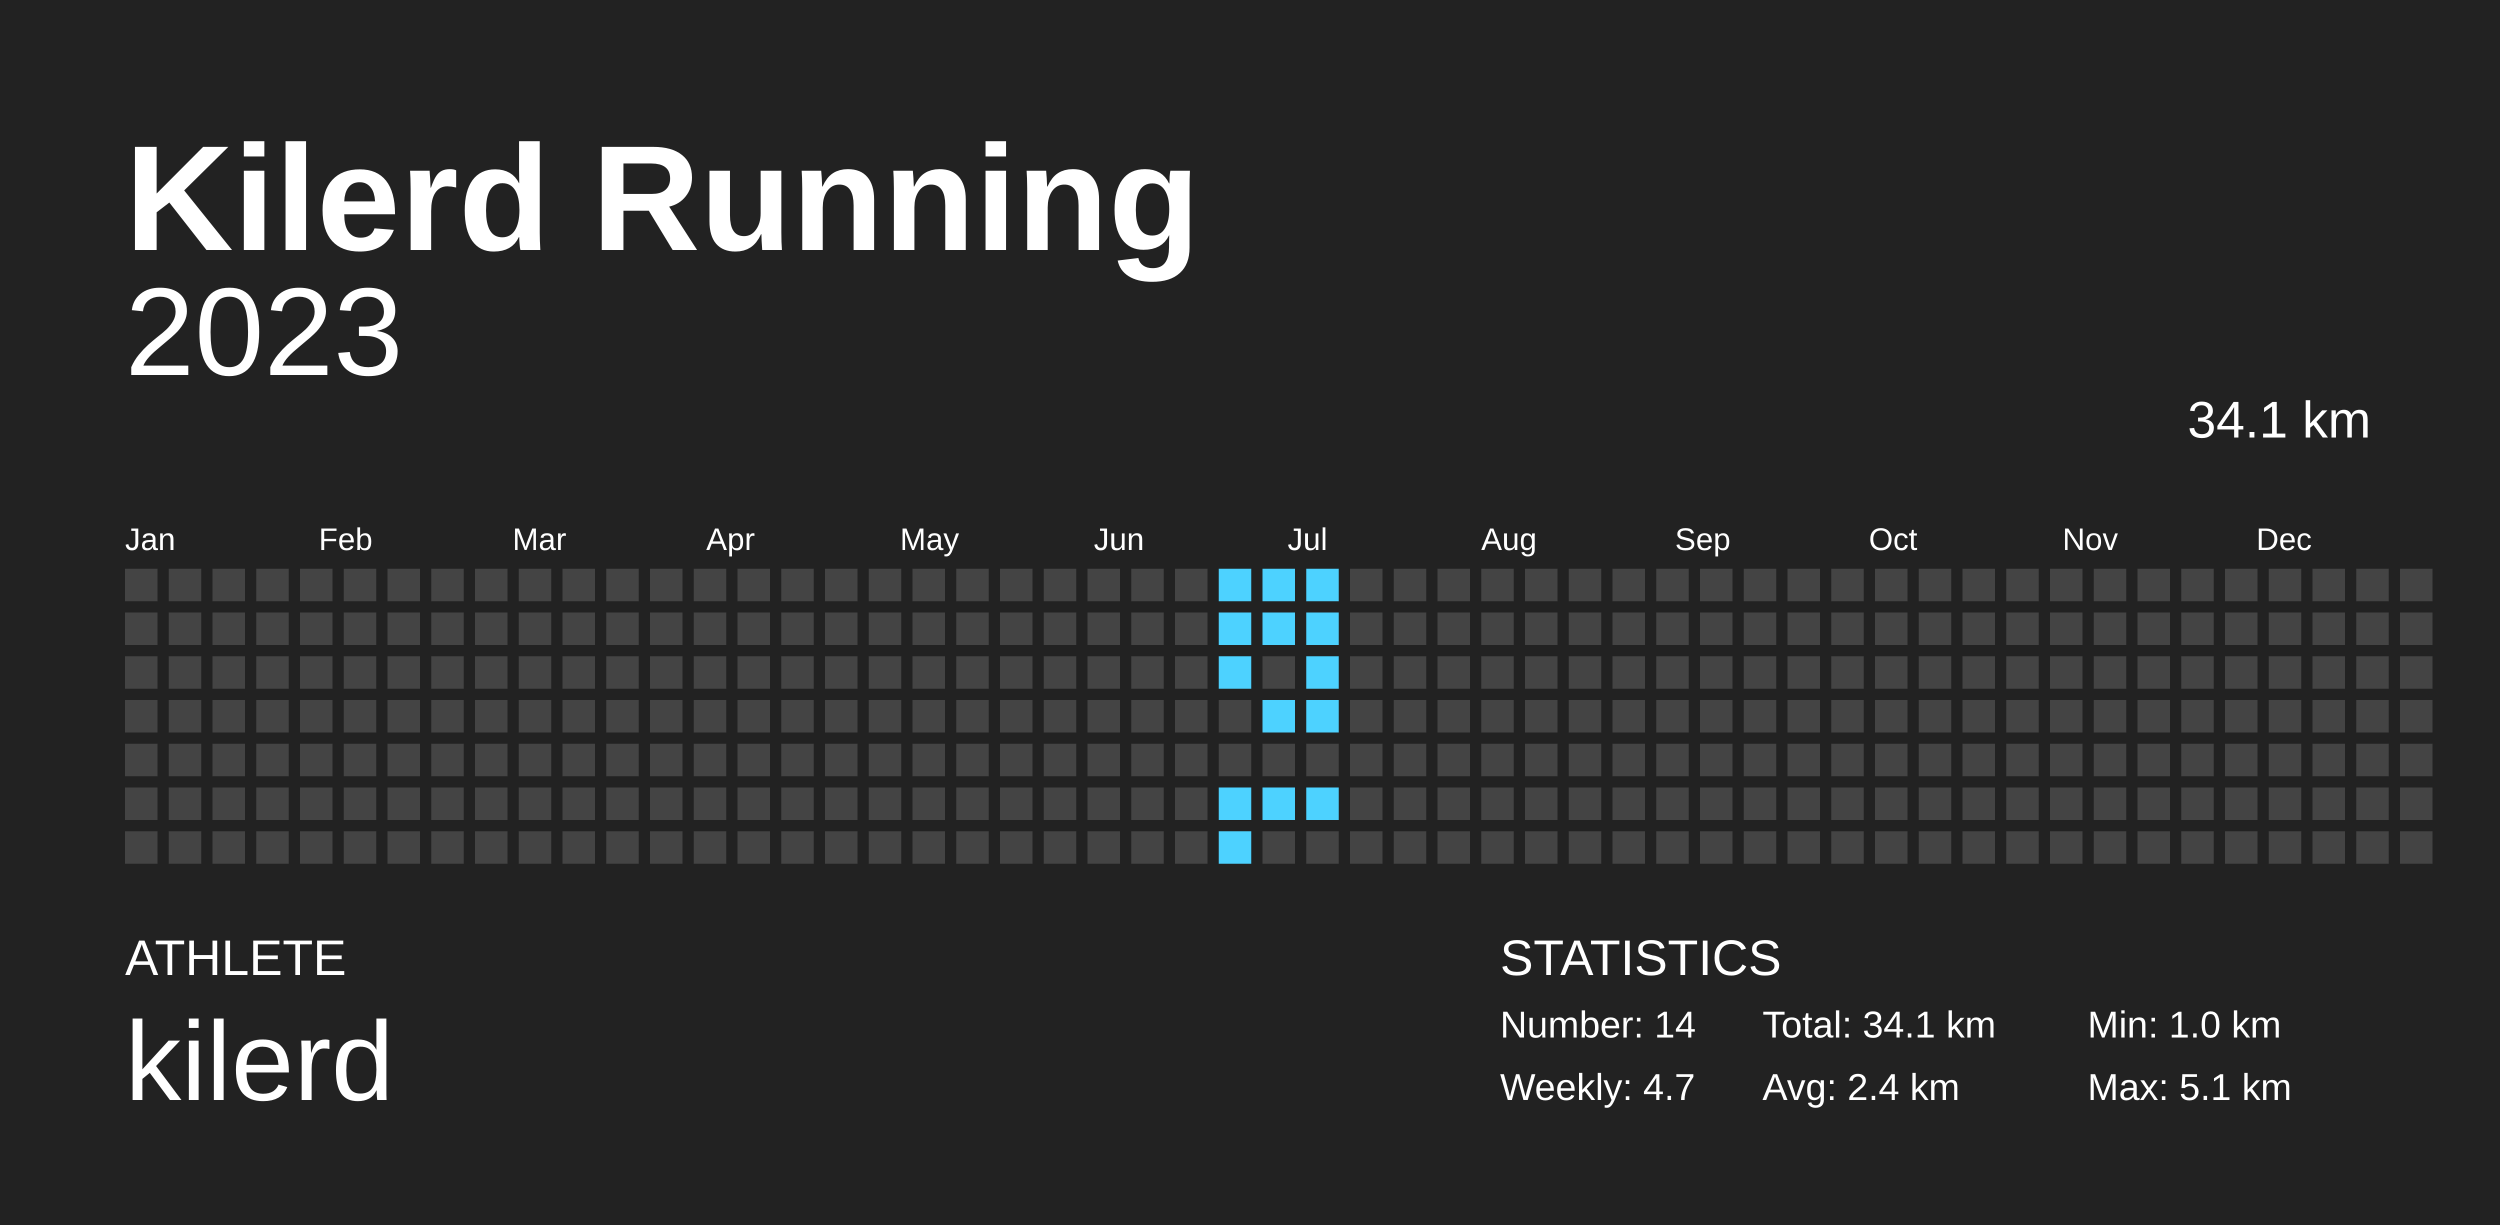
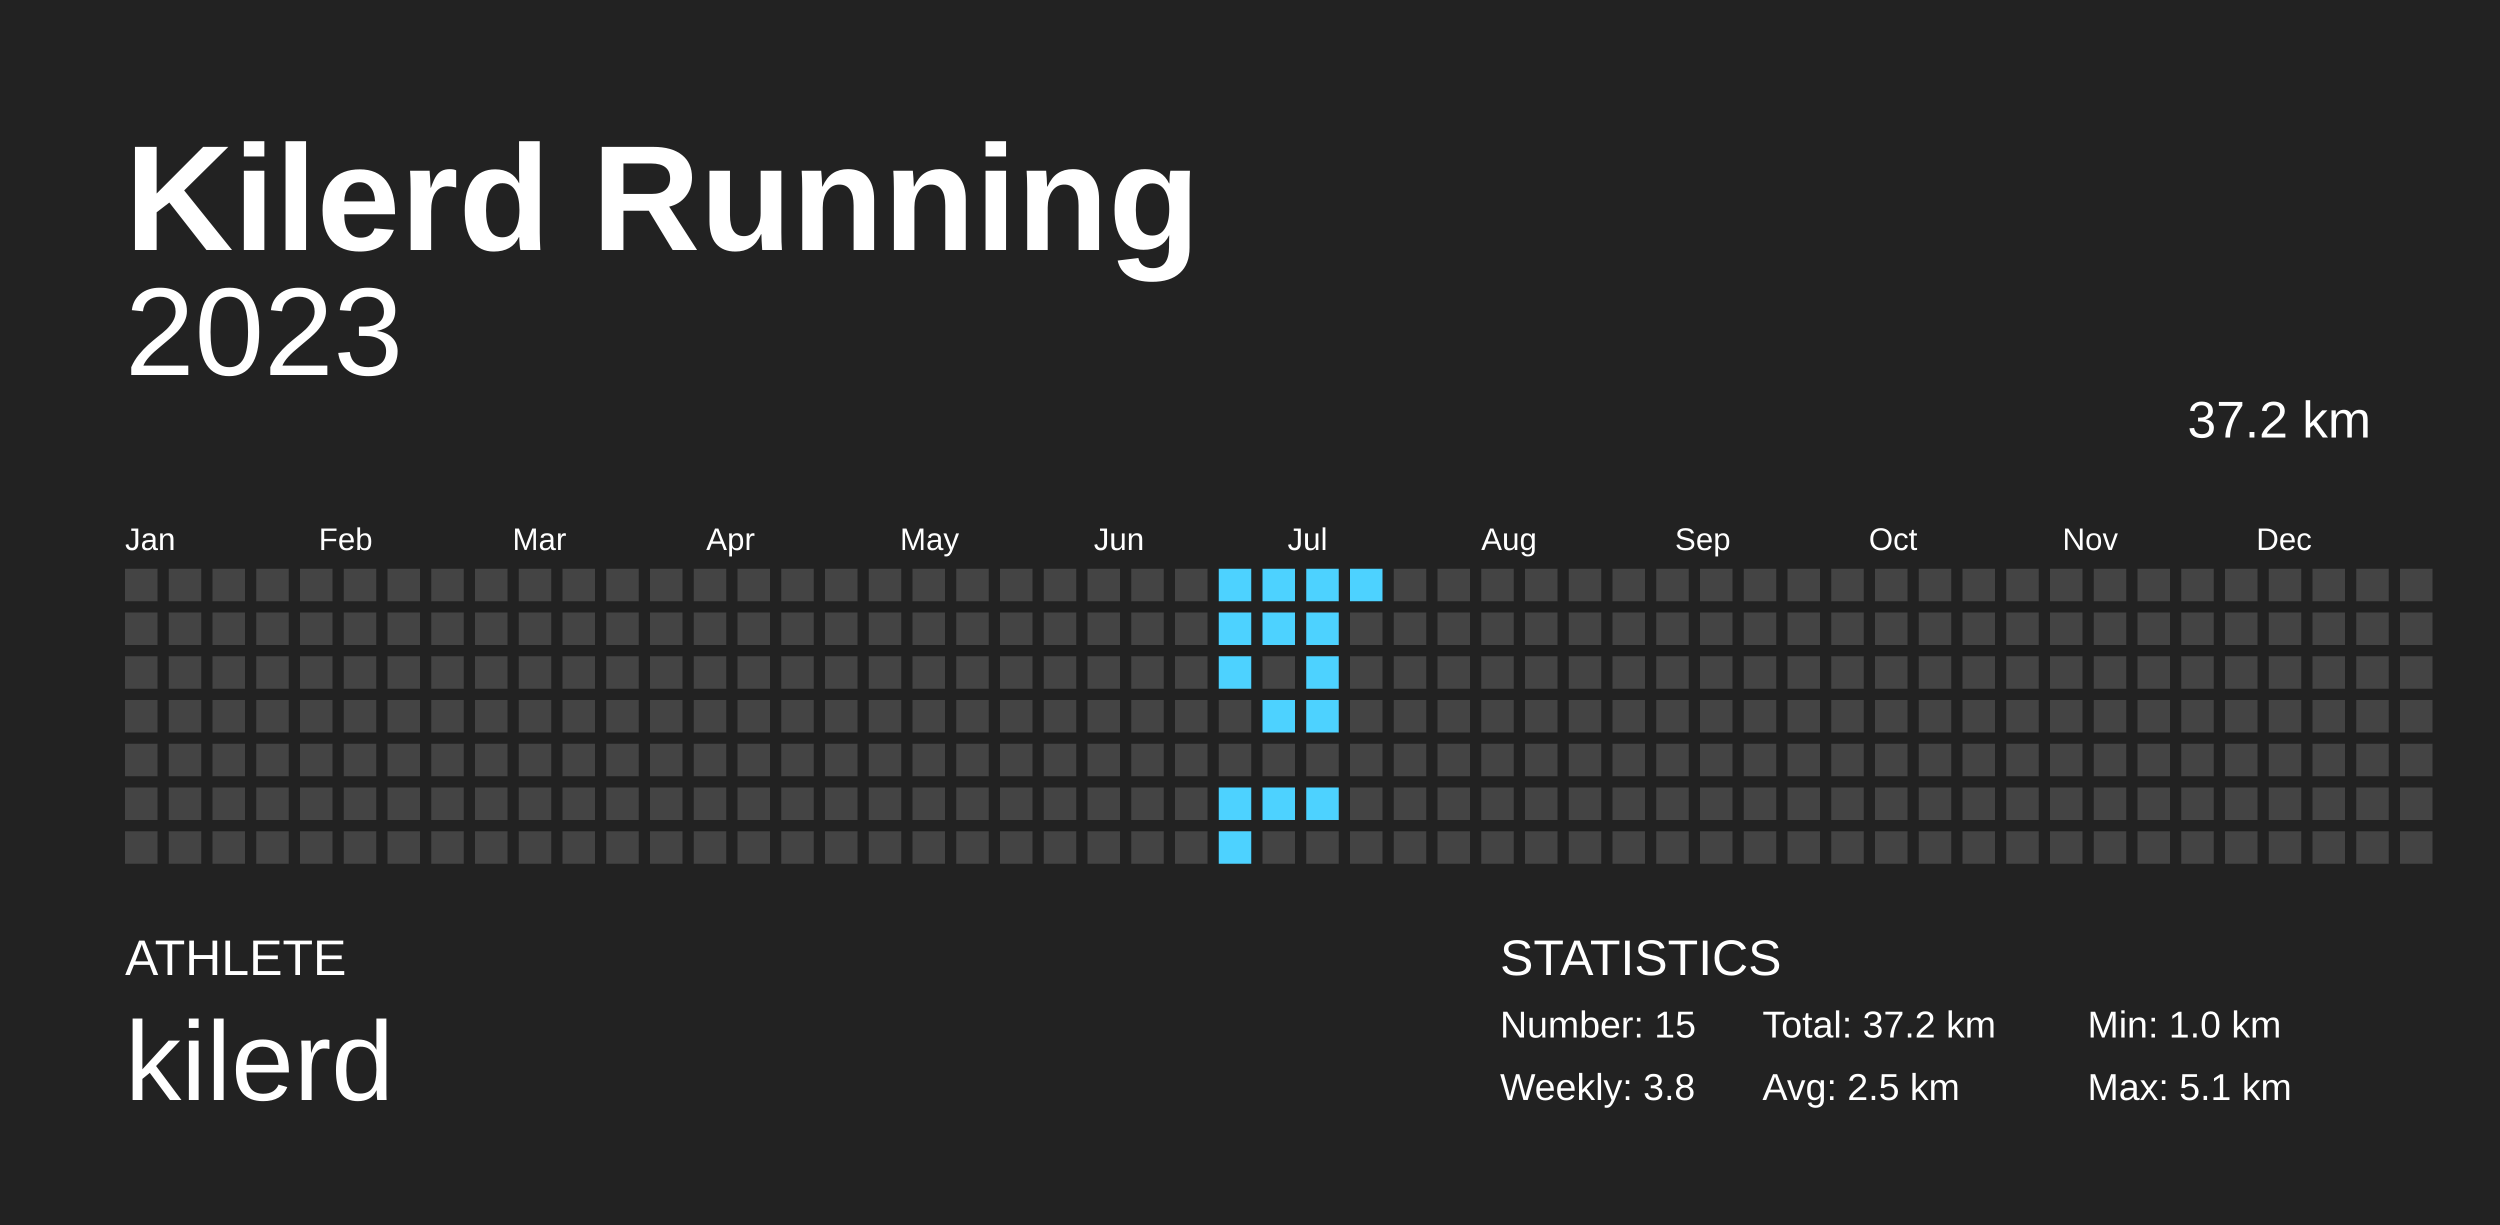
<svg xmlns="http://www.w3.org/2000/svg" baseProfile="full" height="98mm" version="1.1" viewBox="0,0,200,98" width="200mm">
  <defs />
  <rect fill="#222222" height="98" width="200" x="0" y="0" />
  <text fill="#FFFFFF" style="font-size:12px; font-family:Arial; font-weight:bold;" x="10" y="20">Kilerd Running</text>
  <text fill="#FFFFFF" style="font-size:4px; font-family:Arial" x="10" y="78">ATHLETE</text>
  <text fill="#FFFFFF" style="font-size:9px; font-family:Arial" x="10" y="88">kilerd</text>
  <text fill="#FFFFFF" style="font-size:4px; font-family:Arial" x="120" y="78">STATISTICS</text>
-   <text fill="#FFFFFF" style="font-size:3px; font-family:Arial" x="120" y="83">Number: 14</text>
-   <text fill="#FFFFFF" style="font-size:3px; font-family:Arial" x="120" y="88">Weekly: 4.7</text>
-   <text fill="#FFFFFF" style="font-size:3px; font-family:Arial" x="141" y="83">Total: 34.1 km</text>
-   <text fill="#FFFFFF" style="font-size:3px; font-family:Arial" x="141" y="88">Avg: 2.4 km</text>
+   <text fill="#FFFFFF" style="font-size:3px; font-family:Arial" x="120" y="83">Number: 15</text>
+   <text fill="#FFFFFF" style="font-size:3px; font-family:Arial" x="120" y="88">Weekly: 3.8</text>
+   <text fill="#FFFFFF" style="font-size:3px; font-family:Arial" x="141" y="83">Total: 37.2 km</text>
+   <text fill="#FFFFFF" style="font-size:3px; font-family:Arial" x="141" y="88">Avg: 2.5 km</text>
  <text fill="#FFFFFF" style="font-size:3px; font-family:Arial" x="167" y="83">Min: 1.0 km</text>
  <text fill="#FFFFFF" style="font-size:3px; font-family:Arial" x="167" y="88">Max: 5.1 km</text>
  <text alignment-baseline="hanging" fill="#FFFFFF" style="font-size:10.0px; font-family:Arial;" x="10" y="30">2023</text>
-   <text alignment-baseline="hanging" fill="#FFFFFF" style="font-size:4.125px; font-family:Arial;" x="175" y="35">34.1 km</text>
+   <text alignment-baseline="hanging" fill="#FFFFFF" style="font-size:4.125px; font-family:Arial;" x="175" y="35">37.2 km</text>
  <text fill="#FFFFFF" style="font-size:2.5px; font-family:Arial" x="10.0" y="44">Jan</text>
  <text fill="#FFFFFF" style="font-size:2.5px; font-family:Arial" x="25.5" y="44">Feb</text>
  <text fill="#FFFFFF" style="font-size:2.5px; font-family:Arial" x="41.0" y="44">Mar</text>
  <text fill="#FFFFFF" style="font-size:2.5px; font-family:Arial" x="56.5" y="44">Apr</text>
  <text fill="#FFFFFF" style="font-size:2.5px; font-family:Arial" x="72.0" y="44">May</text>
  <text fill="#FFFFFF" style="font-size:2.5px; font-family:Arial" x="87.5" y="44">Jun</text>
  <text fill="#FFFFFF" style="font-size:2.5px; font-family:Arial" x="103.0" y="44">Jul</text>
  <text fill="#FFFFFF" style="font-size:2.5px; font-family:Arial" x="118.5" y="44">Aug</text>
  <text fill="#FFFFFF" style="font-size:2.5px; font-family:Arial" x="134.0" y="44">Sep</text>
  <text fill="#FFFFFF" style="font-size:2.5px; font-family:Arial" x="149.5" y="44">Oct</text>
  <text fill="#FFFFFF" style="font-size:2.5px; font-family:Arial" x="165.0" y="44">Nov</text>
  <text fill="#FFFFFF" style="font-size:2.5px; font-family:Arial" x="180.5" y="44">Dec</text>
  <rect fill="#444444" height="2.6" width="2.6" x="10.0" y="45.5" />
  <rect fill="#444444" height="2.6" width="2.6" x="10.0" y="49.0" />
  <rect fill="#444444" height="2.6" width="2.6" x="10.0" y="52.5" />
  <rect fill="#444444" height="2.6" width="2.6" x="10.0" y="56.0" />
  <rect fill="#444444" height="2.6" width="2.6" x="10.0" y="59.5" />
  <rect fill="#444444" height="2.6" width="2.6" x="10.0" y="63.0" />
  <rect fill="#444444" height="2.6" width="2.6" x="10.0" y="66.5" />
  <rect fill="#444444" height="2.6" width="2.6" x="13.5" y="45.5" />
  <rect fill="#444444" height="2.6" width="2.6" x="13.5" y="49.0" />
  <rect fill="#444444" height="2.6" width="2.6" x="13.5" y="52.5" />
  <rect fill="#444444" height="2.6" width="2.6" x="13.5" y="56.0" />
  <rect fill="#444444" height="2.6" width="2.6" x="13.5" y="59.5" />
  <rect fill="#444444" height="2.6" width="2.6" x="13.5" y="63.0" />
  <rect fill="#444444" height="2.6" width="2.6" x="13.5" y="66.5" />
  <rect fill="#444444" height="2.6" width="2.6" x="17.0" y="45.5" />
  <rect fill="#444444" height="2.6" width="2.6" x="17.0" y="49.0" />
  <rect fill="#444444" height="2.6" width="2.6" x="17.0" y="52.5" />
  <rect fill="#444444" height="2.6" width="2.6" x="17.0" y="56.0" />
  <rect fill="#444444" height="2.6" width="2.6" x="17.0" y="59.5" />
  <rect fill="#444444" height="2.6" width="2.6" x="17.0" y="63.0" />
  <rect fill="#444444" height="2.6" width="2.6" x="17.0" y="66.5" />
  <rect fill="#444444" height="2.6" width="2.6" x="20.5" y="45.5" />
  <rect fill="#444444" height="2.6" width="2.6" x="20.5" y="49.0" />
  <rect fill="#444444" height="2.6" width="2.6" x="20.5" y="52.5" />
  <rect fill="#444444" height="2.6" width="2.6" x="20.5" y="56.0" />
  <rect fill="#444444" height="2.6" width="2.6" x="20.5" y="59.5" />
  <rect fill="#444444" height="2.6" width="2.6" x="20.5" y="63.0" />
  <rect fill="#444444" height="2.6" width="2.6" x="20.5" y="66.5" />
  <rect fill="#444444" height="2.6" width="2.6" x="24.0" y="45.5" />
  <rect fill="#444444" height="2.6" width="2.6" x="24.0" y="49.0" />
  <rect fill="#444444" height="2.6" width="2.6" x="24.0" y="52.5" />
  <rect fill="#444444" height="2.6" width="2.6" x="24.0" y="56.0" />
  <rect fill="#444444" height="2.6" width="2.6" x="24.0" y="59.5" />
  <rect fill="#444444" height="2.6" width="2.6" x="24.0" y="63.0" />
  <rect fill="#444444" height="2.6" width="2.6" x="24.0" y="66.5" />
  <rect fill="#444444" height="2.6" width="2.6" x="27.5" y="45.5" />
  <rect fill="#444444" height="2.6" width="2.6" x="27.5" y="49.0" />
  <rect fill="#444444" height="2.6" width="2.6" x="27.5" y="52.5" />
  <rect fill="#444444" height="2.6" width="2.6" x="27.5" y="56.0" />
  <rect fill="#444444" height="2.6" width="2.6" x="27.5" y="59.5" />
  <rect fill="#444444" height="2.6" width="2.6" x="27.5" y="63.0" />
  <rect fill="#444444" height="2.6" width="2.6" x="27.5" y="66.5" />
  <rect fill="#444444" height="2.6" width="2.6" x="31.0" y="45.5" />
  <rect fill="#444444" height="2.6" width="2.6" x="31.0" y="49.0" />
  <rect fill="#444444" height="2.6" width="2.6" x="31.0" y="52.5" />
  <rect fill="#444444" height="2.6" width="2.6" x="31.0" y="56.0" />
  <rect fill="#444444" height="2.6" width="2.6" x="31.0" y="59.5" />
  <rect fill="#444444" height="2.6" width="2.6" x="31.0" y="63.0" />
  <rect fill="#444444" height="2.6" width="2.6" x="31.0" y="66.5" />
  <rect fill="#444444" height="2.6" width="2.6" x="34.5" y="45.5" />
  <rect fill="#444444" height="2.6" width="2.6" x="34.5" y="49.0" />
  <rect fill="#444444" height="2.6" width="2.6" x="34.5" y="52.5" />
  <rect fill="#444444" height="2.6" width="2.6" x="34.5" y="56.0" />
  <rect fill="#444444" height="2.6" width="2.6" x="34.5" y="59.5" />
  <rect fill="#444444" height="2.6" width="2.6" x="34.5" y="63.0" />
  <rect fill="#444444" height="2.6" width="2.6" x="34.5" y="66.5" />
  <rect fill="#444444" height="2.6" width="2.6" x="38.0" y="45.5" />
  <rect fill="#444444" height="2.6" width="2.6" x="38.0" y="49.0" />
  <rect fill="#444444" height="2.6" width="2.6" x="38.0" y="52.5" />
  <rect fill="#444444" height="2.6" width="2.6" x="38.0" y="56.0" />
  <rect fill="#444444" height="2.6" width="2.6" x="38.0" y="59.5" />
  <rect fill="#444444" height="2.6" width="2.6" x="38.0" y="63.0" />
  <rect fill="#444444" height="2.6" width="2.6" x="38.0" y="66.5" />
  <rect fill="#444444" height="2.6" width="2.6" x="41.5" y="45.5" />
  <rect fill="#444444" height="2.6" width="2.6" x="41.5" y="49.0" />
  <rect fill="#444444" height="2.6" width="2.6" x="41.5" y="52.5" />
  <rect fill="#444444" height="2.6" width="2.6" x="41.5" y="56.0" />
  <rect fill="#444444" height="2.6" width="2.6" x="41.5" y="59.5" />
  <rect fill="#444444" height="2.6" width="2.6" x="41.5" y="63.0" />
  <rect fill="#444444" height="2.6" width="2.6" x="41.5" y="66.5" />
  <rect fill="#444444" height="2.6" width="2.6" x="45.0" y="45.5" />
  <rect fill="#444444" height="2.6" width="2.6" x="45.0" y="49.0" />
  <rect fill="#444444" height="2.6" width="2.6" x="45.0" y="52.5" />
  <rect fill="#444444" height="2.6" width="2.6" x="45.0" y="56.0" />
  <rect fill="#444444" height="2.6" width="2.6" x="45.0" y="59.5" />
  <rect fill="#444444" height="2.6" width="2.6" x="45.0" y="63.0" />
  <rect fill="#444444" height="2.6" width="2.6" x="45.0" y="66.5" />
  <rect fill="#444444" height="2.6" width="2.6" x="48.5" y="45.5" />
  <rect fill="#444444" height="2.6" width="2.6" x="48.5" y="49.0" />
  <rect fill="#444444" height="2.6" width="2.6" x="48.5" y="52.5" />
  <rect fill="#444444" height="2.6" width="2.6" x="48.5" y="56.0" />
  <rect fill="#444444" height="2.6" width="2.6" x="48.5" y="59.5" />
  <rect fill="#444444" height="2.6" width="2.6" x="48.5" y="63.0" />
  <rect fill="#444444" height="2.6" width="2.6" x="48.5" y="66.5" />
  <rect fill="#444444" height="2.6" width="2.6" x="52.0" y="45.5" />
  <rect fill="#444444" height="2.6" width="2.6" x="52.0" y="49.0" />
  <rect fill="#444444" height="2.6" width="2.6" x="52.0" y="52.5" />
  <rect fill="#444444" height="2.6" width="2.6" x="52.0" y="56.0" />
  <rect fill="#444444" height="2.6" width="2.6" x="52.0" y="59.5" />
  <rect fill="#444444" height="2.6" width="2.6" x="52.0" y="63.0" />
  <rect fill="#444444" height="2.6" width="2.6" x="52.0" y="66.5" />
  <rect fill="#444444" height="2.6" width="2.6" x="55.5" y="45.5" />
  <rect fill="#444444" height="2.6" width="2.6" x="55.5" y="49.0" />
  <rect fill="#444444" height="2.6" width="2.6" x="55.5" y="52.5" />
  <rect fill="#444444" height="2.6" width="2.6" x="55.5" y="56.0" />
  <rect fill="#444444" height="2.6" width="2.6" x="55.5" y="59.5" />
  <rect fill="#444444" height="2.6" width="2.6" x="55.5" y="63.0" />
  <rect fill="#444444" height="2.6" width="2.6" x="55.5" y="66.5" />
  <rect fill="#444444" height="2.6" width="2.6" x="59.0" y="45.5" />
  <rect fill="#444444" height="2.6" width="2.6" x="59.0" y="49.0" />
  <rect fill="#444444" height="2.6" width="2.6" x="59.0" y="52.5" />
  <rect fill="#444444" height="2.6" width="2.6" x="59.0" y="56.0" />
  <rect fill="#444444" height="2.6" width="2.6" x="59.0" y="59.5" />
  <rect fill="#444444" height="2.6" width="2.6" x="59.0" y="63.0" />
  <rect fill="#444444" height="2.6" width="2.6" x="59.0" y="66.5" />
  <rect fill="#444444" height="2.6" width="2.6" x="62.5" y="45.5" />
  <rect fill="#444444" height="2.6" width="2.6" x="62.5" y="49.0" />
  <rect fill="#444444" height="2.6" width="2.6" x="62.5" y="52.5" />
  <rect fill="#444444" height="2.6" width="2.6" x="62.5" y="56.0" />
  <rect fill="#444444" height="2.6" width="2.6" x="62.5" y="59.5" />
  <rect fill="#444444" height="2.6" width="2.6" x="62.5" y="63.0" />
  <rect fill="#444444" height="2.6" width="2.6" x="62.5" y="66.5" />
  <rect fill="#444444" height="2.6" width="2.6" x="66.0" y="45.5" />
  <rect fill="#444444" height="2.6" width="2.6" x="66.0" y="49.0" />
  <rect fill="#444444" height="2.6" width="2.6" x="66.0" y="52.5" />
  <rect fill="#444444" height="2.6" width="2.6" x="66.0" y="56.0" />
  <rect fill="#444444" height="2.6" width="2.6" x="66.0" y="59.5" />
  <rect fill="#444444" height="2.6" width="2.6" x="66.0" y="63.0" />
  <rect fill="#444444" height="2.6" width="2.6" x="66.0" y="66.5" />
  <rect fill="#444444" height="2.6" width="2.6" x="69.5" y="45.5" />
  <rect fill="#444444" height="2.6" width="2.6" x="69.5" y="49.0" />
  <rect fill="#444444" height="2.6" width="2.6" x="69.5" y="52.5" />
  <rect fill="#444444" height="2.6" width="2.6" x="69.5" y="56.0" />
  <rect fill="#444444" height="2.6" width="2.6" x="69.5" y="59.5" />
  <rect fill="#444444" height="2.6" width="2.6" x="69.5" y="63.0" />
  <rect fill="#444444" height="2.6" width="2.6" x="69.5" y="66.5" />
  <rect fill="#444444" height="2.6" width="2.6" x="73.0" y="45.5" />
  <rect fill="#444444" height="2.6" width="2.6" x="73.0" y="49.0" />
  <rect fill="#444444" height="2.6" width="2.6" x="73.0" y="52.5" />
  <rect fill="#444444" height="2.6" width="2.6" x="73.0" y="56.0" />
  <rect fill="#444444" height="2.6" width="2.6" x="73.0" y="59.5" />
  <rect fill="#444444" height="2.6" width="2.6" x="73.0" y="63.0" />
  <rect fill="#444444" height="2.6" width="2.6" x="73.0" y="66.5" />
  <rect fill="#444444" height="2.6" width="2.6" x="76.5" y="45.5" />
  <rect fill="#444444" height="2.6" width="2.6" x="76.5" y="49.0" />
  <rect fill="#444444" height="2.6" width="2.6" x="76.5" y="52.5" />
  <rect fill="#444444" height="2.6" width="2.6" x="76.5" y="56.0" />
  <rect fill="#444444" height="2.6" width="2.6" x="76.5" y="59.5" />
  <rect fill="#444444" height="2.6" width="2.6" x="76.5" y="63.0" />
  <rect fill="#444444" height="2.6" width="2.6" x="76.5" y="66.5" />
  <rect fill="#444444" height="2.6" width="2.6" x="80.0" y="45.5" />
  <rect fill="#444444" height="2.6" width="2.6" x="80.0" y="49.0" />
  <rect fill="#444444" height="2.6" width="2.6" x="80.0" y="52.5" />
  <rect fill="#444444" height="2.6" width="2.6" x="80.0" y="56.0" />
  <rect fill="#444444" height="2.6" width="2.6" x="80.0" y="59.5" />
  <rect fill="#444444" height="2.6" width="2.6" x="80.0" y="63.0" />
  <rect fill="#444444" height="2.6" width="2.6" x="80.0" y="66.5" />
  <rect fill="#444444" height="2.6" width="2.6" x="83.5" y="45.5" />
  <rect fill="#444444" height="2.6" width="2.6" x="83.5" y="49.0" />
  <rect fill="#444444" height="2.6" width="2.6" x="83.5" y="52.5" />
  <rect fill="#444444" height="2.6" width="2.6" x="83.5" y="56.0" />
  <rect fill="#444444" height="2.6" width="2.6" x="83.5" y="59.5" />
  <rect fill="#444444" height="2.6" width="2.6" x="83.5" y="63.0" />
  <rect fill="#444444" height="2.6" width="2.6" x="83.5" y="66.5" />
  <rect fill="#444444" height="2.6" width="2.6" x="87.0" y="45.5" />
  <rect fill="#444444" height="2.6" width="2.6" x="87.0" y="49.0" />
  <rect fill="#444444" height="2.6" width="2.6" x="87.0" y="52.5" />
  <rect fill="#444444" height="2.6" width="2.6" x="87.0" y="56.0" />
  <rect fill="#444444" height="2.6" width="2.6" x="87.0" y="59.5" />
  <rect fill="#444444" height="2.6" width="2.6" x="87.0" y="63.0" />
  <rect fill="#444444" height="2.6" width="2.6" x="87.0" y="66.5" />
  <rect fill="#444444" height="2.6" width="2.6" x="90.5" y="45.5" />
  <rect fill="#444444" height="2.6" width="2.6" x="90.5" y="49.0" />
  <rect fill="#444444" height="2.6" width="2.6" x="90.5" y="52.5" />
  <rect fill="#444444" height="2.6" width="2.6" x="90.5" y="56.0" />
  <rect fill="#444444" height="2.6" width="2.6" x="90.5" y="59.5" />
  <rect fill="#444444" height="2.6" width="2.6" x="90.5" y="63.0" />
  <rect fill="#444444" height="2.6" width="2.6" x="90.5" y="66.5" />
  <rect fill="#444444" height="2.6" width="2.6" x="94.0" y="45.5" />
  <rect fill="#444444" height="2.6" width="2.6" x="94.0" y="49.0" />
  <rect fill="#444444" height="2.6" width="2.6" x="94.0" y="52.5" />
  <rect fill="#444444" height="2.6" width="2.6" x="94.0" y="56.0" />
  <rect fill="#444444" height="2.6" width="2.6" x="94.0" y="59.5" />
  <rect fill="#444444" height="2.6" width="2.6" x="94.0" y="63.0" />
  <rect fill="#444444" height="2.6" width="2.6" x="94.0" y="66.5" />
  <rect fill="#4dd2ff" height="2.6" width="2.6" x="97.5" y="45.5" />
  <rect fill="#4dd2ff" height="2.6" width="2.6" x="97.5" y="49.0" />
  <rect fill="#4dd2ff" height="2.6" width="2.6" x="97.5" y="52.5" />
  <rect fill="#444444" height="2.6" width="2.6" x="97.5" y="56.0" />
  <rect fill="#444444" height="2.6" width="2.6" x="97.5" y="59.5" />
  <rect fill="#4dd2ff" height="2.6" width="2.6" x="97.5" y="63.0" />
  <rect fill="#4dd2ff" height="2.6" width="2.6" x="97.5" y="66.5" />
  <rect fill="#4dd2ff" height="2.6" width="2.6" x="101.0" y="45.5" />
  <rect fill="#4dd2ff" height="2.6" width="2.6" x="101.0" y="49.0" />
  <rect fill="#444444" height="2.6" width="2.6" x="101.0" y="52.5" />
  <rect fill="#4dd2ff" height="2.6" width="2.6" x="101.0" y="56.0" />
  <rect fill="#444444" height="2.6" width="2.6" x="101.0" y="59.5" />
  <rect fill="#4dd2ff" height="2.6" width="2.6" x="101.0" y="63.0" />
  <rect fill="#444444" height="2.6" width="2.6" x="101.0" y="66.5" />
  <rect fill="#4dd2ff" height="2.6" width="2.6" x="104.5" y="45.5" />
  <rect fill="#4dd2ff" height="2.6" width="2.6" x="104.5" y="49.0" />
  <rect fill="#4dd2ff" height="2.6" width="2.6" x="104.5" y="52.5" />
  <rect fill="#4dd2ff" height="2.6" width="2.6" x="104.5" y="56.0" />
  <rect fill="#444444" height="2.6" width="2.6" x="104.5" y="59.5" />
  <rect fill="#4dd2ff" height="2.6" width="2.6" x="104.5" y="63.0" />
  <rect fill="#444444" height="2.6" width="2.6" x="104.5" y="66.5" />
-   <rect fill="#444444" height="2.6" width="2.6" x="108.0" y="45.5" />
+   <rect fill="#4dd2ff" height="2.6" width="2.6" x="108.0" y="45.5" />
  <rect fill="#444444" height="2.6" width="2.6" x="108.0" y="49.0" />
  <rect fill="#444444" height="2.6" width="2.6" x="108.0" y="52.5" />
  <rect fill="#444444" height="2.6" width="2.6" x="108.0" y="56.0" />
  <rect fill="#444444" height="2.6" width="2.6" x="108.0" y="59.5" />
  <rect fill="#444444" height="2.6" width="2.6" x="108.0" y="63.0" />
  <rect fill="#444444" height="2.6" width="2.6" x="108.0" y="66.5" />
  <rect fill="#444444" height="2.6" width="2.6" x="111.5" y="45.5" />
  <rect fill="#444444" height="2.6" width="2.6" x="111.5" y="49.0" />
  <rect fill="#444444" height="2.6" width="2.6" x="111.5" y="52.5" />
  <rect fill="#444444" height="2.6" width="2.6" x="111.5" y="56.0" />
  <rect fill="#444444" height="2.6" width="2.6" x="111.5" y="59.5" />
  <rect fill="#444444" height="2.6" width="2.6" x="111.5" y="63.0" />
  <rect fill="#444444" height="2.6" width="2.6" x="111.5" y="66.5" />
  <rect fill="#444444" height="2.6" width="2.6" x="115.0" y="45.5" />
  <rect fill="#444444" height="2.6" width="2.6" x="115.0" y="49.0" />
  <rect fill="#444444" height="2.6" width="2.6" x="115.0" y="52.5" />
  <rect fill="#444444" height="2.6" width="2.6" x="115.0" y="56.0" />
  <rect fill="#444444" height="2.6" width="2.6" x="115.0" y="59.5" />
  <rect fill="#444444" height="2.6" width="2.6" x="115.0" y="63.0" />
  <rect fill="#444444" height="2.6" width="2.6" x="115.0" y="66.5" />
  <rect fill="#444444" height="2.6" width="2.6" x="118.5" y="45.5" />
  <rect fill="#444444" height="2.6" width="2.6" x="118.5" y="49.0" />
  <rect fill="#444444" height="2.6" width="2.6" x="118.5" y="52.5" />
  <rect fill="#444444" height="2.6" width="2.6" x="118.5" y="56.0" />
  <rect fill="#444444" height="2.6" width="2.6" x="118.5" y="59.5" />
  <rect fill="#444444" height="2.6" width="2.6" x="118.5" y="63.0" />
  <rect fill="#444444" height="2.6" width="2.6" x="118.5" y="66.5" />
  <rect fill="#444444" height="2.6" width="2.6" x="122.0" y="45.5" />
  <rect fill="#444444" height="2.6" width="2.6" x="122.0" y="49.0" />
  <rect fill="#444444" height="2.6" width="2.6" x="122.0" y="52.5" />
  <rect fill="#444444" height="2.6" width="2.6" x="122.0" y="56.0" />
  <rect fill="#444444" height="2.6" width="2.6" x="122.0" y="59.5" />
  <rect fill="#444444" height="2.6" width="2.6" x="122.0" y="63.0" />
  <rect fill="#444444" height="2.6" width="2.6" x="122.0" y="66.5" />
  <rect fill="#444444" height="2.6" width="2.6" x="125.5" y="45.5" />
  <rect fill="#444444" height="2.6" width="2.6" x="125.5" y="49.0" />
  <rect fill="#444444" height="2.6" width="2.6" x="125.5" y="52.5" />
  <rect fill="#444444" height="2.6" width="2.6" x="125.5" y="56.0" />
  <rect fill="#444444" height="2.6" width="2.6" x="125.5" y="59.5" />
  <rect fill="#444444" height="2.6" width="2.6" x="125.5" y="63.0" />
  <rect fill="#444444" height="2.6" width="2.6" x="125.5" y="66.5" />
  <rect fill="#444444" height="2.6" width="2.6" x="129.0" y="45.5" />
  <rect fill="#444444" height="2.6" width="2.6" x="129.0" y="49.0" />
  <rect fill="#444444" height="2.6" width="2.6" x="129.0" y="52.5" />
  <rect fill="#444444" height="2.6" width="2.6" x="129.0" y="56.0" />
  <rect fill="#444444" height="2.6" width="2.6" x="129.0" y="59.5" />
  <rect fill="#444444" height="2.6" width="2.6" x="129.0" y="63.0" />
  <rect fill="#444444" height="2.6" width="2.6" x="129.0" y="66.5" />
  <rect fill="#444444" height="2.6" width="2.6" x="132.5" y="45.5" />
  <rect fill="#444444" height="2.6" width="2.6" x="132.5" y="49.0" />
  <rect fill="#444444" height="2.6" width="2.6" x="132.5" y="52.5" />
  <rect fill="#444444" height="2.6" width="2.6" x="132.5" y="56.0" />
  <rect fill="#444444" height="2.6" width="2.6" x="132.5" y="59.5" />
  <rect fill="#444444" height="2.6" width="2.6" x="132.5" y="63.0" />
  <rect fill="#444444" height="2.6" width="2.6" x="132.5" y="66.5" />
  <rect fill="#444444" height="2.6" width="2.6" x="136.0" y="45.5" />
  <rect fill="#444444" height="2.6" width="2.6" x="136.0" y="49.0" />
  <rect fill="#444444" height="2.6" width="2.6" x="136.0" y="52.5" />
  <rect fill="#444444" height="2.6" width="2.6" x="136.0" y="56.0" />
  <rect fill="#444444" height="2.6" width="2.6" x="136.0" y="59.5" />
  <rect fill="#444444" height="2.6" width="2.6" x="136.0" y="63.0" />
  <rect fill="#444444" height="2.6" width="2.6" x="136.0" y="66.5" />
  <rect fill="#444444" height="2.6" width="2.6" x="139.5" y="45.5" />
  <rect fill="#444444" height="2.6" width="2.6" x="139.5" y="49.0" />
  <rect fill="#444444" height="2.6" width="2.6" x="139.5" y="52.5" />
  <rect fill="#444444" height="2.6" width="2.6" x="139.5" y="56.0" />
  <rect fill="#444444" height="2.6" width="2.6" x="139.5" y="59.5" />
  <rect fill="#444444" height="2.6" width="2.6" x="139.5" y="63.0" />
  <rect fill="#444444" height="2.6" width="2.6" x="139.5" y="66.5" />
  <rect fill="#444444" height="2.6" width="2.6" x="143.0" y="45.5" />
  <rect fill="#444444" height="2.6" width="2.6" x="143.0" y="49.0" />
  <rect fill="#444444" height="2.6" width="2.6" x="143.0" y="52.5" />
  <rect fill="#444444" height="2.6" width="2.6" x="143.0" y="56.0" />
  <rect fill="#444444" height="2.6" width="2.6" x="143.0" y="59.5" />
  <rect fill="#444444" height="2.6" width="2.6" x="143.0" y="63.0" />
  <rect fill="#444444" height="2.6" width="2.6" x="143.0" y="66.5" />
  <rect fill="#444444" height="2.6" width="2.6" x="146.5" y="45.5" />
  <rect fill="#444444" height="2.6" width="2.6" x="146.5" y="49.0" />
  <rect fill="#444444" height="2.6" width="2.6" x="146.5" y="52.5" />
  <rect fill="#444444" height="2.6" width="2.6" x="146.5" y="56.0" />
  <rect fill="#444444" height="2.6" width="2.6" x="146.5" y="59.5" />
  <rect fill="#444444" height="2.6" width="2.6" x="146.5" y="63.0" />
  <rect fill="#444444" height="2.6" width="2.6" x="146.5" y="66.5" />
  <rect fill="#444444" height="2.6" width="2.6" x="150.0" y="45.5" />
  <rect fill="#444444" height="2.6" width="2.6" x="150.0" y="49.0" />
  <rect fill="#444444" height="2.6" width="2.6" x="150.0" y="52.5" />
  <rect fill="#444444" height="2.6" width="2.6" x="150.0" y="56.0" />
  <rect fill="#444444" height="2.6" width="2.6" x="150.0" y="59.5" />
  <rect fill="#444444" height="2.6" width="2.6" x="150.0" y="63.0" />
  <rect fill="#444444" height="2.6" width="2.6" x="150.0" y="66.5" />
  <rect fill="#444444" height="2.6" width="2.6" x="153.5" y="45.5" />
  <rect fill="#444444" height="2.6" width="2.6" x="153.5" y="49.0" />
  <rect fill="#444444" height="2.6" width="2.6" x="153.5" y="52.5" />
  <rect fill="#444444" height="2.6" width="2.6" x="153.5" y="56.0" />
  <rect fill="#444444" height="2.6" width="2.6" x="153.5" y="59.5" />
  <rect fill="#444444" height="2.6" width="2.6" x="153.5" y="63.0" />
  <rect fill="#444444" height="2.6" width="2.6" x="153.5" y="66.5" />
  <rect fill="#444444" height="2.6" width="2.6" x="157.0" y="45.5" />
  <rect fill="#444444" height="2.6" width="2.6" x="157.0" y="49.0" />
  <rect fill="#444444" height="2.6" width="2.6" x="157.0" y="52.5" />
  <rect fill="#444444" height="2.6" width="2.6" x="157.0" y="56.0" />
  <rect fill="#444444" height="2.6" width="2.6" x="157.0" y="59.5" />
  <rect fill="#444444" height="2.6" width="2.6" x="157.0" y="63.0" />
  <rect fill="#444444" height="2.6" width="2.6" x="157.0" y="66.5" />
  <rect fill="#444444" height="2.6" width="2.6" x="160.5" y="45.5" />
  <rect fill="#444444" height="2.6" width="2.6" x="160.5" y="49.0" />
  <rect fill="#444444" height="2.6" width="2.6" x="160.5" y="52.5" />
  <rect fill="#444444" height="2.6" width="2.6" x="160.5" y="56.0" />
  <rect fill="#444444" height="2.6" width="2.6" x="160.5" y="59.5" />
  <rect fill="#444444" height="2.6" width="2.6" x="160.5" y="63.0" />
  <rect fill="#444444" height="2.6" width="2.6" x="160.5" y="66.5" />
  <rect fill="#444444" height="2.6" width="2.6" x="164.0" y="45.5" />
  <rect fill="#444444" height="2.6" width="2.6" x="164.0" y="49.0" />
  <rect fill="#444444" height="2.6" width="2.6" x="164.0" y="52.5" />
  <rect fill="#444444" height="2.6" width="2.6" x="164.0" y="56.0" />
  <rect fill="#444444" height="2.6" width="2.6" x="164.0" y="59.5" />
  <rect fill="#444444" height="2.6" width="2.6" x="164.0" y="63.0" />
  <rect fill="#444444" height="2.6" width="2.6" x="164.0" y="66.5" />
  <rect fill="#444444" height="2.6" width="2.6" x="167.5" y="45.5" />
  <rect fill="#444444" height="2.6" width="2.6" x="167.5" y="49.0" />
  <rect fill="#444444" height="2.6" width="2.6" x="167.5" y="52.5" />
  <rect fill="#444444" height="2.6" width="2.6" x="167.5" y="56.0" />
  <rect fill="#444444" height="2.6" width="2.6" x="167.5" y="59.5" />
  <rect fill="#444444" height="2.6" width="2.6" x="167.5" y="63.0" />
  <rect fill="#444444" height="2.6" width="2.6" x="167.5" y="66.5" />
  <rect fill="#444444" height="2.6" width="2.6" x="171.0" y="45.5" />
  <rect fill="#444444" height="2.6" width="2.6" x="171.0" y="49.0" />
  <rect fill="#444444" height="2.6" width="2.6" x="171.0" y="52.5" />
  <rect fill="#444444" height="2.6" width="2.6" x="171.0" y="56.0" />
  <rect fill="#444444" height="2.6" width="2.6" x="171.0" y="59.5" />
  <rect fill="#444444" height="2.6" width="2.6" x="171.0" y="63.0" />
  <rect fill="#444444" height="2.6" width="2.6" x="171.0" y="66.5" />
  <rect fill="#444444" height="2.6" width="2.6" x="174.5" y="45.5" />
  <rect fill="#444444" height="2.6" width="2.6" x="174.5" y="49.0" />
  <rect fill="#444444" height="2.6" width="2.6" x="174.5" y="52.5" />
  <rect fill="#444444" height="2.6" width="2.6" x="174.5" y="56.0" />
  <rect fill="#444444" height="2.6" width="2.6" x="174.5" y="59.5" />
  <rect fill="#444444" height="2.6" width="2.6" x="174.5" y="63.0" />
  <rect fill="#444444" height="2.6" width="2.6" x="174.5" y="66.5" />
  <rect fill="#444444" height="2.6" width="2.6" x="178.0" y="45.5" />
  <rect fill="#444444" height="2.6" width="2.6" x="178.0" y="49.0" />
  <rect fill="#444444" height="2.6" width="2.6" x="178.0" y="52.5" />
  <rect fill="#444444" height="2.6" width="2.6" x="178.0" y="56.0" />
  <rect fill="#444444" height="2.6" width="2.6" x="178.0" y="59.5" />
  <rect fill="#444444" height="2.6" width="2.6" x="178.0" y="63.0" />
  <rect fill="#444444" height="2.6" width="2.6" x="178.0" y="66.5" />
  <rect fill="#444444" height="2.6" width="2.6" x="181.5" y="45.5" />
  <rect fill="#444444" height="2.6" width="2.6" x="181.5" y="49.0" />
  <rect fill="#444444" height="2.6" width="2.6" x="181.5" y="52.5" />
  <rect fill="#444444" height="2.6" width="2.6" x="181.5" y="56.0" />
  <rect fill="#444444" height="2.6" width="2.6" x="181.5" y="59.5" />
  <rect fill="#444444" height="2.6" width="2.6" x="181.5" y="63.0" />
  <rect fill="#444444" height="2.6" width="2.6" x="181.5" y="66.5" />
  <rect fill="#444444" height="2.6" width="2.6" x="185.0" y="45.5" />
  <rect fill="#444444" height="2.6" width="2.6" x="185.0" y="49.0" />
  <rect fill="#444444" height="2.6" width="2.6" x="185.0" y="52.5" />
  <rect fill="#444444" height="2.6" width="2.6" x="185.0" y="56.0" />
  <rect fill="#444444" height="2.6" width="2.6" x="185.0" y="59.5" />
  <rect fill="#444444" height="2.6" width="2.6" x="185.0" y="63.0" />
  <rect fill="#444444" height="2.6" width="2.6" x="185.0" y="66.5" />
  <rect fill="#444444" height="2.6" width="2.6" x="188.5" y="45.5" />
  <rect fill="#444444" height="2.6" width="2.6" x="188.5" y="49.0" />
  <rect fill="#444444" height="2.6" width="2.6" x="188.5" y="52.5" />
  <rect fill="#444444" height="2.6" width="2.6" x="188.5" y="56.0" />
  <rect fill="#444444" height="2.6" width="2.6" x="188.5" y="59.5" />
  <rect fill="#444444" height="2.6" width="2.6" x="188.5" y="63.0" />
  <rect fill="#444444" height="2.6" width="2.6" x="188.5" y="66.5" />
  <rect fill="#444444" height="2.6" width="2.6" x="192.0" y="45.5" />
  <rect fill="#444444" height="2.6" width="2.6" x="192.0" y="49.0" />
  <rect fill="#444444" height="2.6" width="2.6" x="192.0" y="52.5" />
  <rect fill="#444444" height="2.6" width="2.6" x="192.0" y="56.0" />
  <rect fill="#444444" height="2.6" width="2.6" x="192.0" y="59.5" />
  <rect fill="#444444" height="2.6" width="2.6" x="192.0" y="63.0" />
  <rect fill="#444444" height="2.6" width="2.6" x="192.0" y="66.5" />
</svg>
